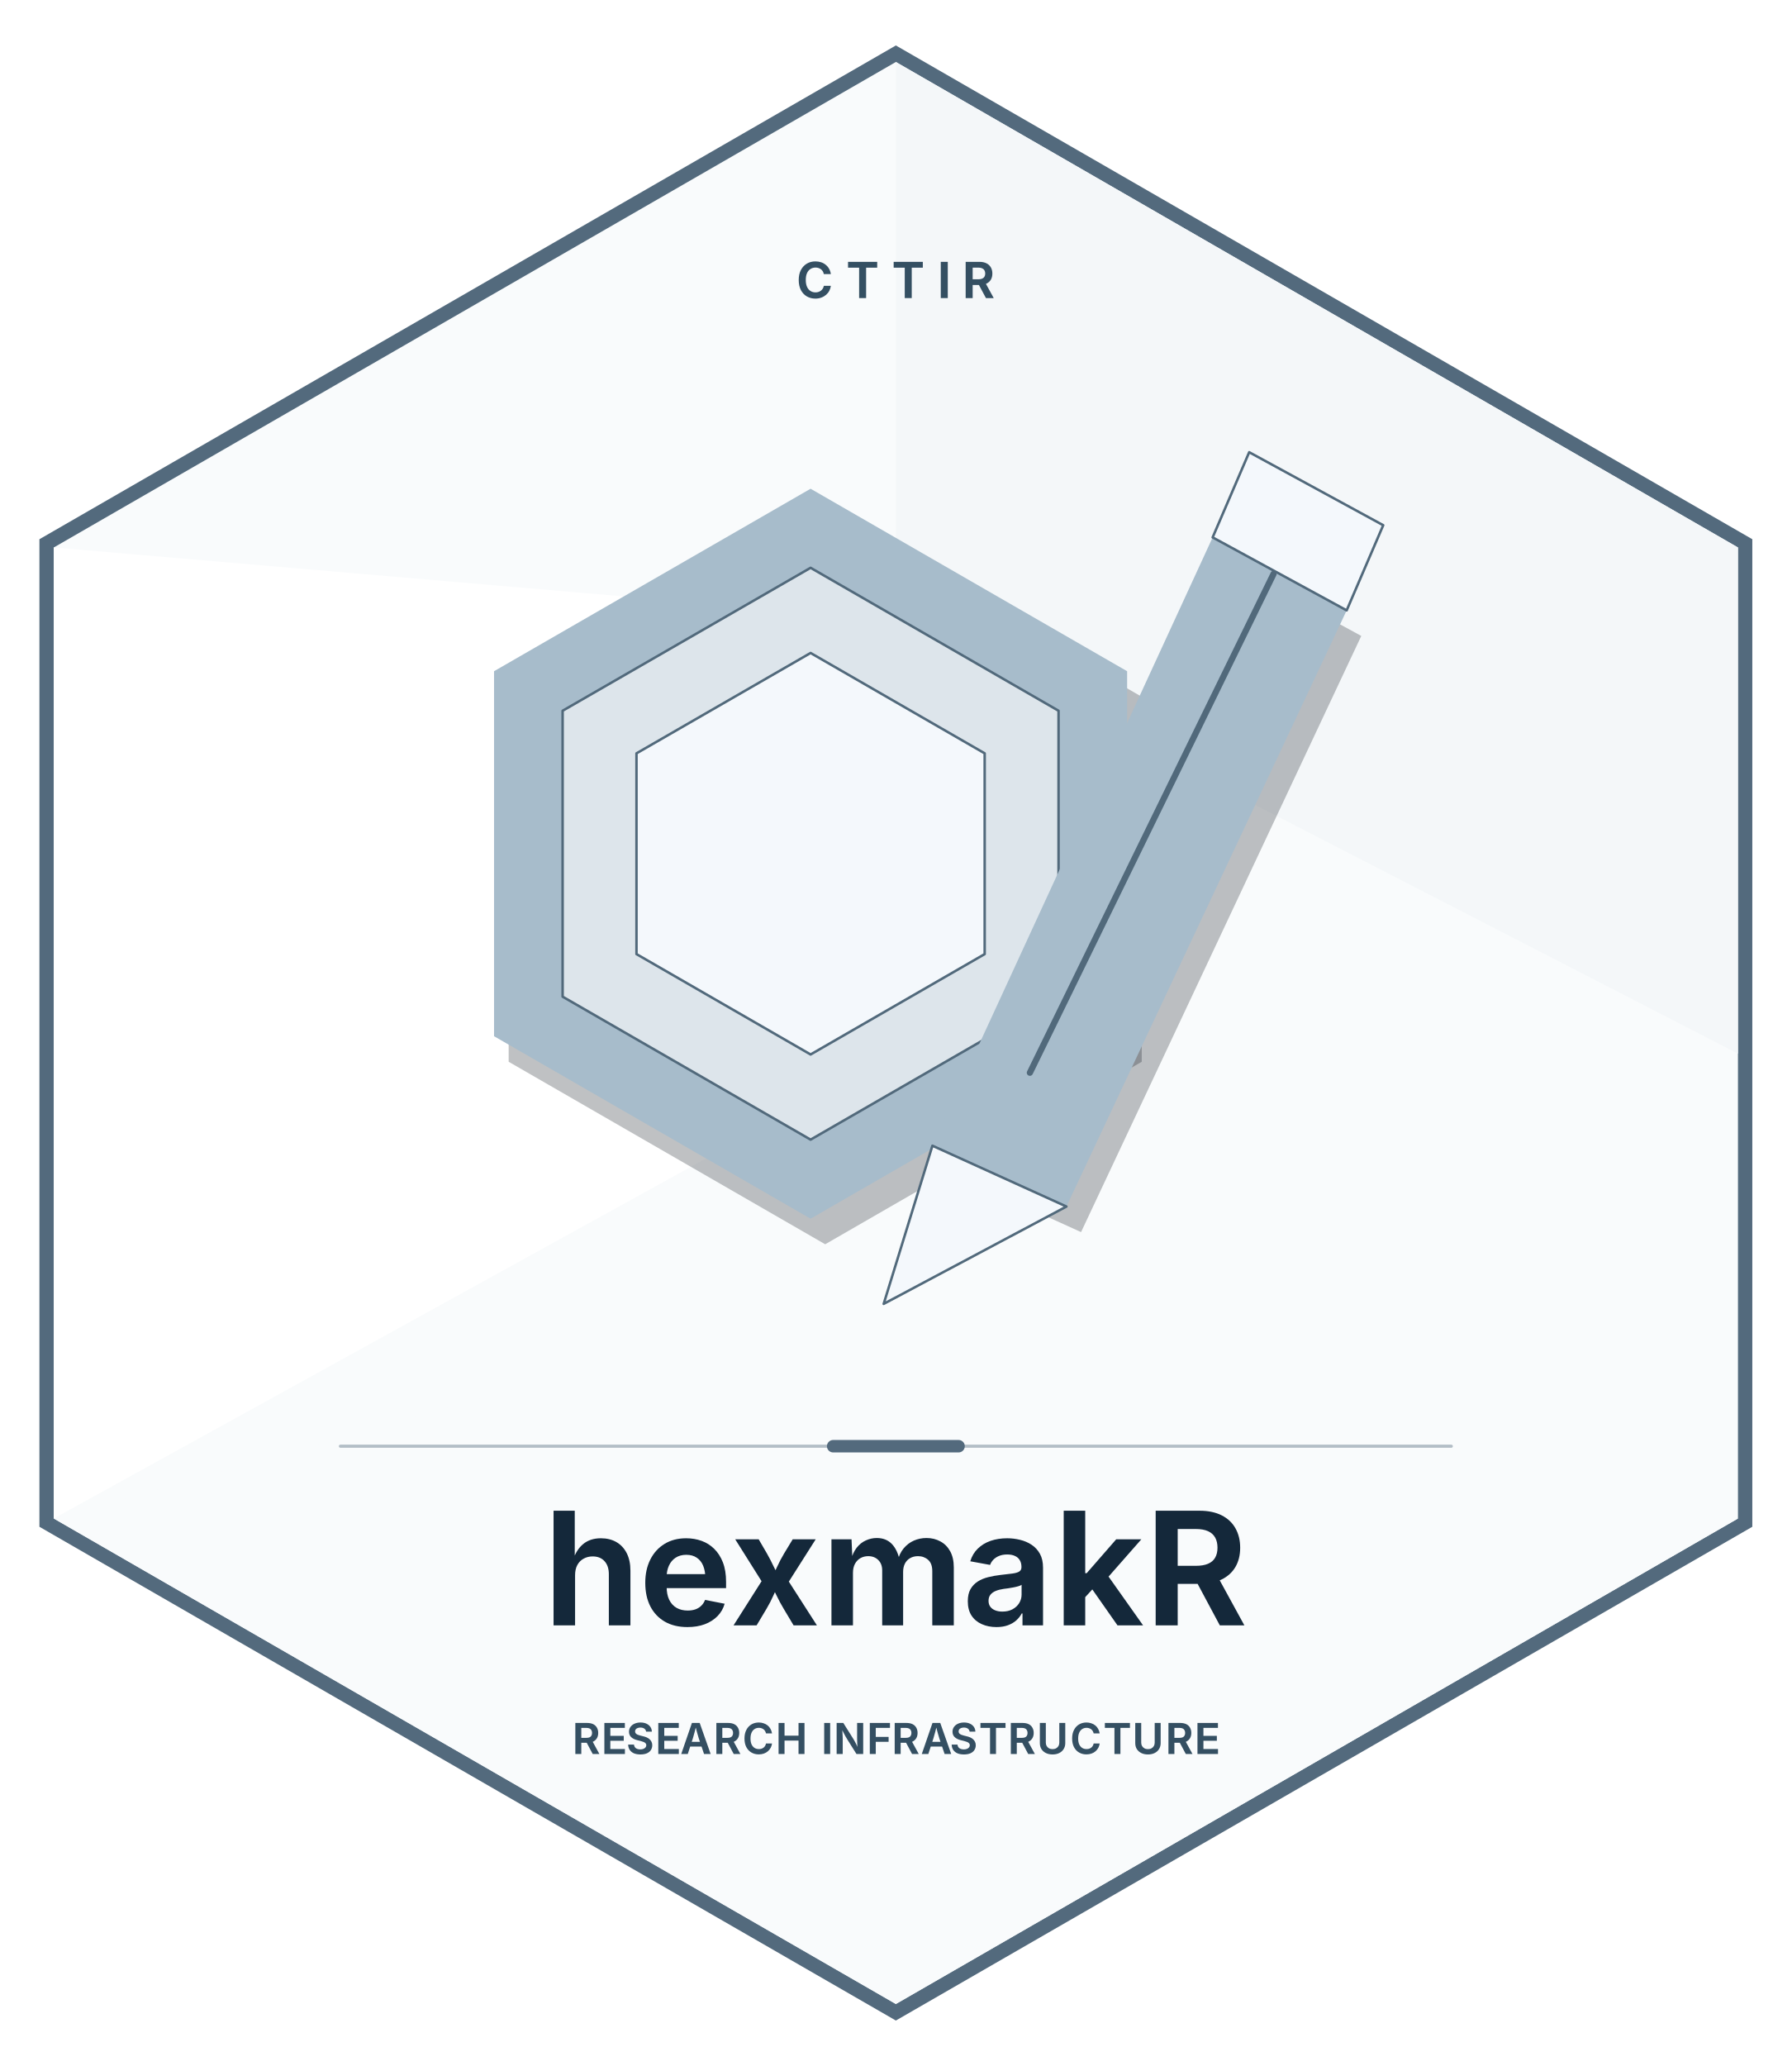
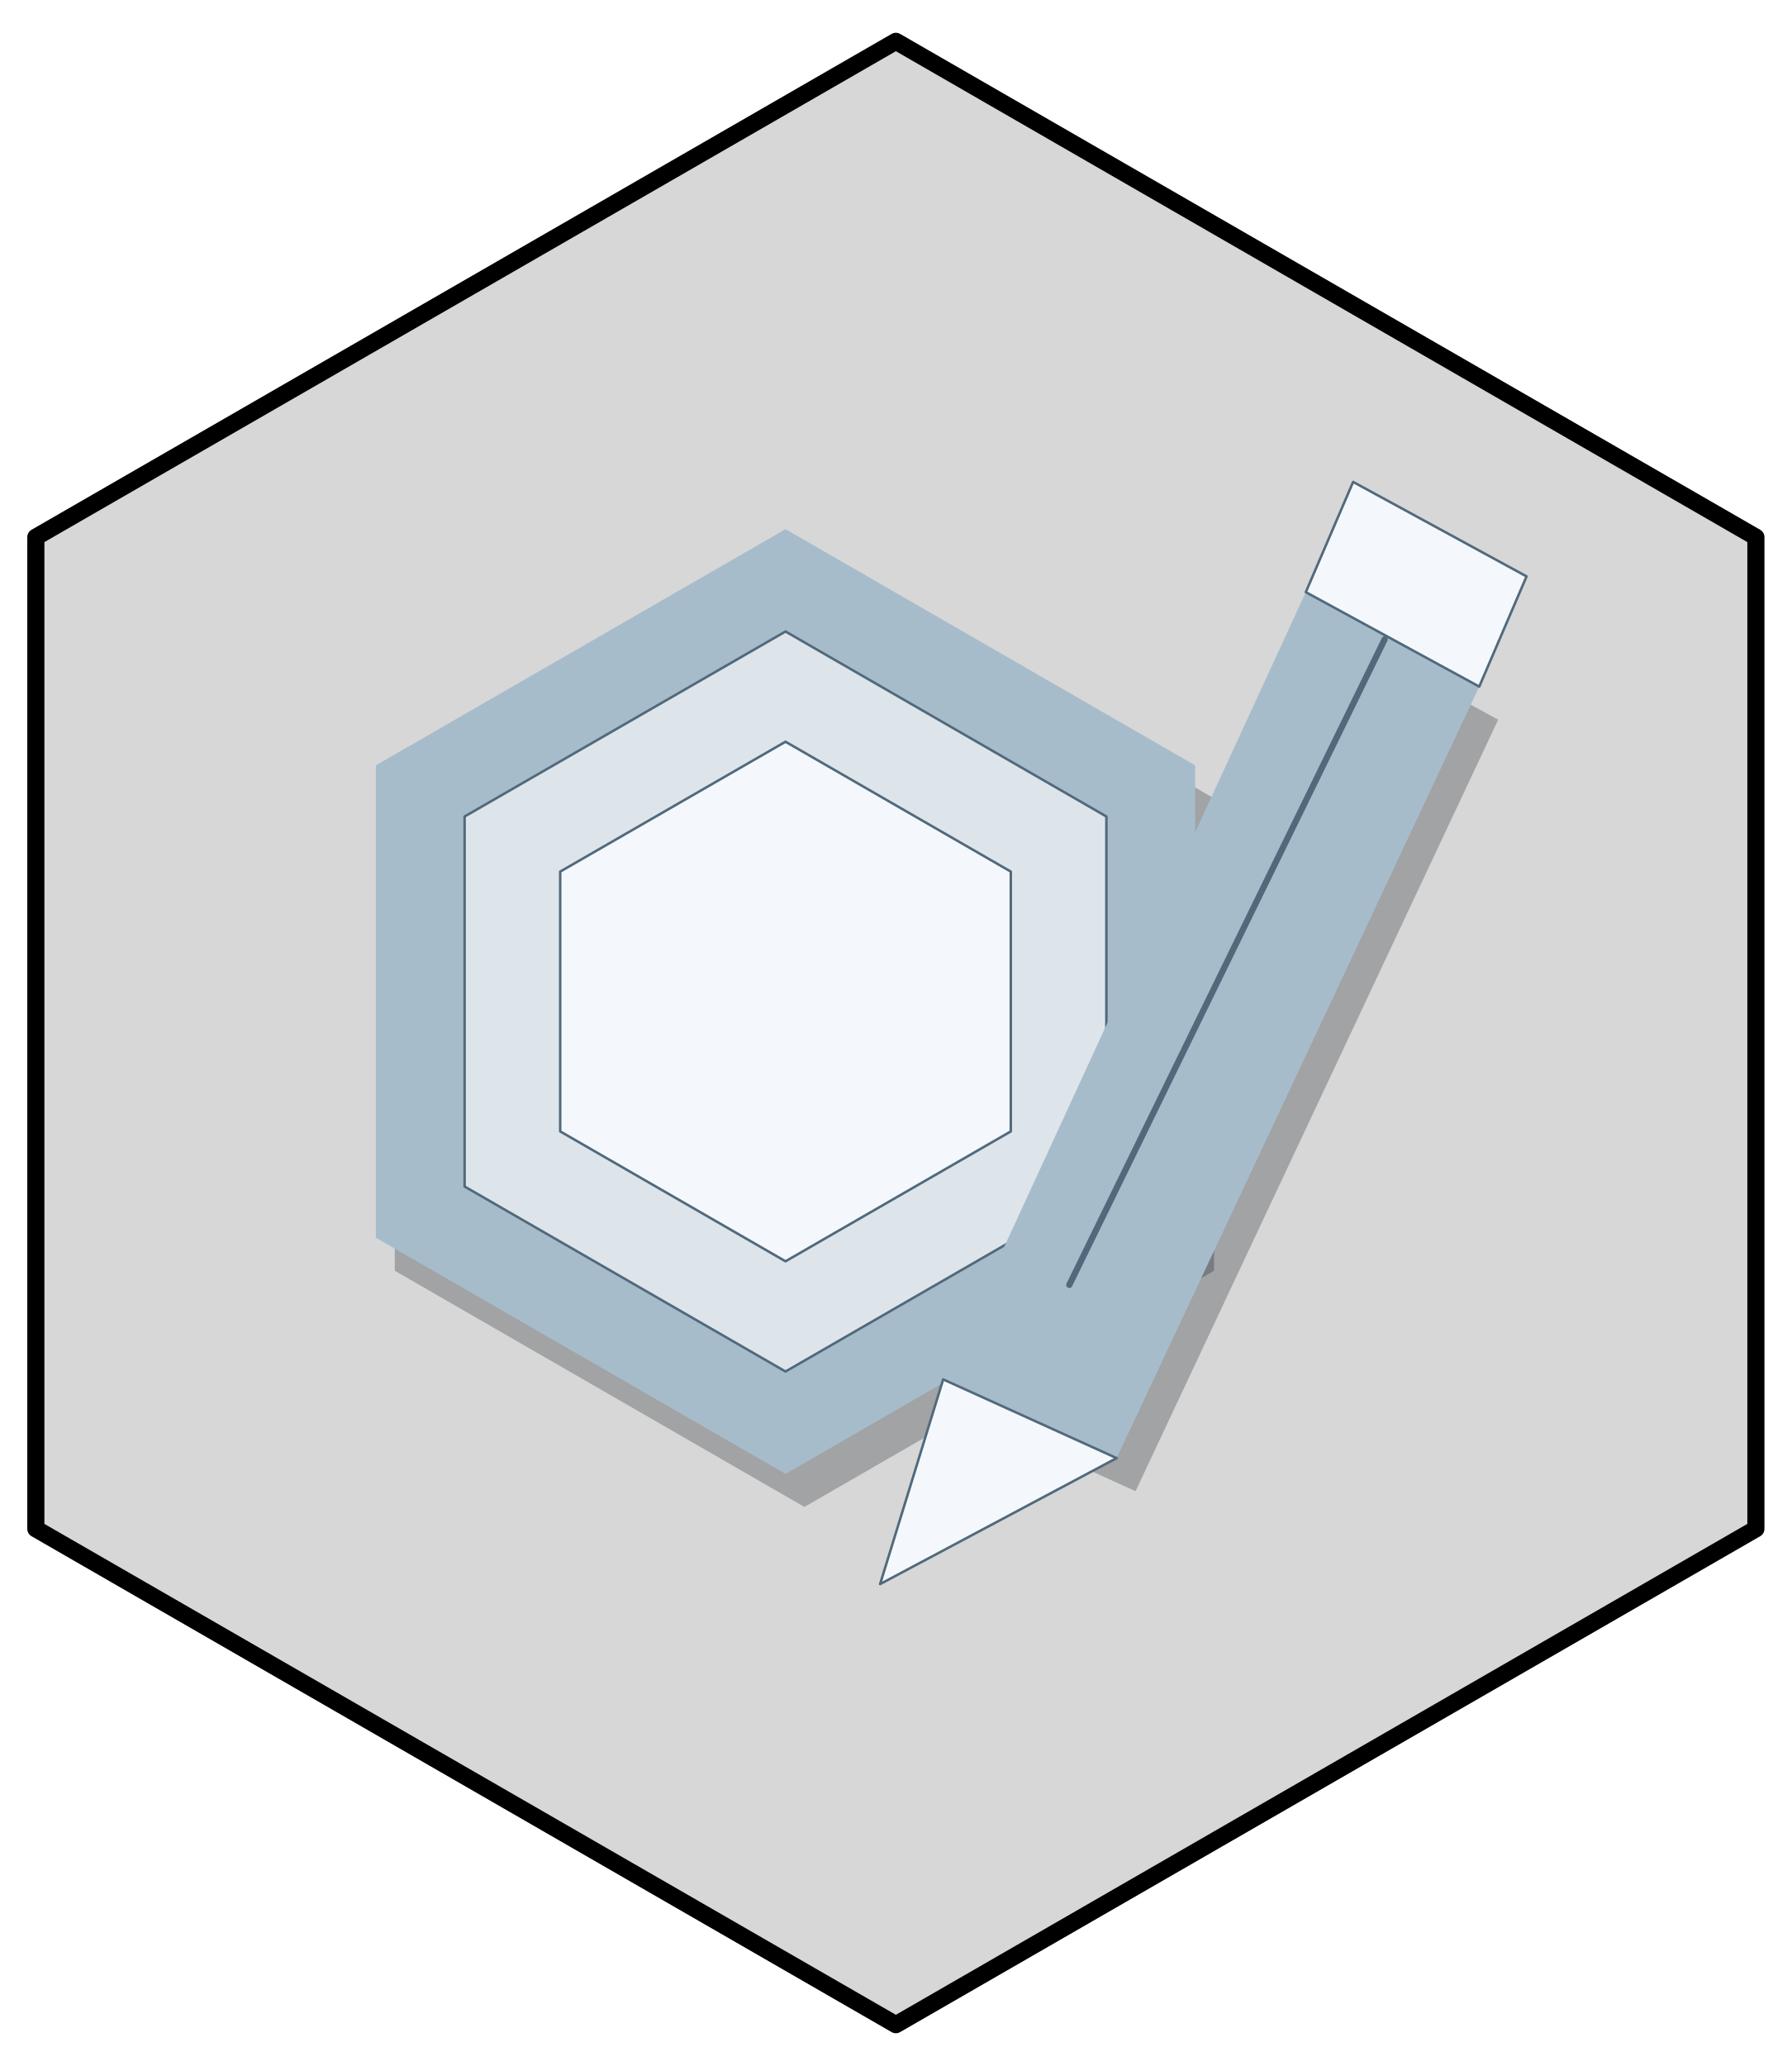
- <svg xmlns="http://www.w3.org/2000/svg" xmlns:xlink="http://www.w3.org/1999/xlink" width="432" height="498" viewBox="0 0 432 498">
-   <defs>
-     <g>
-       <g id="glyph-0-0">
-         <path d="M 4.594 0.125 C 3.832 0.125 3.145 -0.051 2.531 -0.406 C 1.926 -0.758 1.445 -1.27 1.094 -1.938 C 0.75 -2.613 0.578 -3.422 0.578 -4.359 C 0.578 -5.305 0.754 -6.113 1.109 -6.781 C 1.461 -7.445 1.941 -7.957 2.547 -8.312 C 3.148 -8.664 3.832 -8.844 4.594 -8.844 C 5.082 -8.844 5.535 -8.773 5.953 -8.641 C 6.379 -8.504 6.754 -8.301 7.078 -8.031 C 7.41 -7.77 7.68 -7.453 7.891 -7.078 C 8.109 -6.703 8.254 -6.27 8.328 -5.781 L 6.625 -5.781 C 6.582 -6.031 6.504 -6.25 6.391 -6.438 C 6.273 -6.633 6.129 -6.801 5.953 -6.938 C 5.773 -7.07 5.57 -7.176 5.344 -7.25 C 5.125 -7.32 4.891 -7.359 4.641 -7.359 C 4.172 -7.359 3.754 -7.238 3.391 -7 C 3.035 -6.77 2.758 -6.43 2.562 -5.984 C 2.375 -5.547 2.281 -5.004 2.281 -4.359 C 2.281 -3.711 2.379 -3.164 2.578 -2.719 C 2.773 -2.281 3.051 -1.945 3.406 -1.719 C 3.758 -1.488 4.164 -1.375 4.625 -1.375 C 4.883 -1.375 5.125 -1.41 5.344 -1.484 C 5.562 -1.555 5.758 -1.66 5.938 -1.797 C 6.113 -1.93 6.258 -2.094 6.375 -2.281 C 6.5 -2.477 6.586 -2.703 6.641 -2.953 L 8.328 -2.953 C 8.273 -2.535 8.148 -2.141 7.953 -1.766 C 7.766 -1.398 7.508 -1.078 7.188 -0.797 C 6.863 -0.516 6.484 -0.289 6.047 -0.125 C 5.617 0.039 5.133 0.125 4.594 0.125 Z M 4.594 0.125 " />
-       </g>
-       <g id="glyph-0-1">
- </g>
-       <g id="glyph-0-2">
-         <path d="M 0.469 -7.328 L 0.469 -8.734 L 7.5 -8.734 L 7.5 -7.328 L 4.828 -7.328 L 4.828 0 L 3.141 0 L 3.141 -7.328 Z M 0.469 -7.328 " />
-       </g>
-       <g id="glyph-0-3">
-         <path d="M 2.516 -8.734 L 2.516 0 L 0.828 0 L 0.828 -8.734 Z M 2.516 -8.734 " />
-       </g>
-       <g id="glyph-0-4">
-         <path d="M 0.828 0 L 0.828 -8.734 L 4.172 -8.734 C 4.836 -8.734 5.398 -8.613 5.859 -8.375 C 6.316 -8.145 6.664 -7.816 6.906 -7.391 C 7.145 -6.973 7.266 -6.477 7.266 -5.906 C 7.266 -5.344 7.145 -4.852 6.906 -4.438 C 6.664 -4.031 6.312 -3.711 5.844 -3.484 C 5.375 -3.266 4.805 -3.156 4.141 -3.156 L 1.812 -3.156 L 1.812 -4.531 L 3.891 -4.531 C 4.266 -4.531 4.57 -4.582 4.812 -4.688 C 5.062 -4.801 5.242 -4.957 5.359 -5.156 C 5.484 -5.363 5.547 -5.613 5.547 -5.906 C 5.547 -6.219 5.484 -6.477 5.359 -6.688 C 5.242 -6.895 5.062 -7.055 4.812 -7.172 C 4.57 -7.285 4.266 -7.344 3.891 -7.344 L 2.516 -7.344 L 2.516 0 Z M 5.719 0 L 3.594 -3.969 L 5.422 -3.969 L 7.594 0 Z M 5.719 0 " />
-       </g>
-       <g id="glyph-1-0">
-         <path d="M 7.656 -12.078 L 7.656 0 L 2.469 0 L 2.469 -27.641 L 7.578 -27.641 L 7.578 -15.594 L 7.109 -15.594 C 7.66 -17.352 8.492 -18.691 9.609 -19.609 C 10.734 -20.535 12.156 -21 13.875 -21 C 15.312 -21 16.562 -20.691 17.625 -20.078 C 18.688 -19.461 19.516 -18.57 20.109 -17.406 C 20.703 -16.238 21 -14.832 21 -13.188 L 21 0 L 15.797 0 L 15.797 -12.344 C 15.797 -13.676 15.445 -14.723 14.75 -15.484 C 14.062 -16.242 13.109 -16.625 11.891 -16.625 C 11.078 -16.625 10.348 -16.441 9.703 -16.078 C 9.055 -15.723 8.551 -15.207 8.188 -14.531 C 7.832 -13.863 7.656 -13.047 7.656 -12.078 Z M 7.656 -12.078 " />
-       </g>
-       <g id="glyph-1-1">
-         <path d="M 11.75 0.406 C 9.645 0.406 7.832 -0.023 6.312 -0.891 C 4.789 -1.766 3.617 -3 2.797 -4.594 C 1.984 -6.195 1.578 -8.086 1.578 -10.266 C 1.578 -12.391 1.984 -14.258 2.797 -15.875 C 3.609 -17.488 4.75 -18.742 6.219 -19.641 C 7.695 -20.547 9.438 -21 11.438 -21 C 12.758 -21 14 -20.789 15.156 -20.375 C 16.312 -19.957 17.328 -19.316 18.203 -18.453 C 19.086 -17.586 19.785 -16.5 20.297 -15.188 C 20.805 -13.875 21.062 -12.312 21.062 -10.5 L 21.062 -8.984 L 3.859 -8.984 L 3.859 -12.359 L 18.5 -12.359 L 16.062 -11.406 C 16.062 -12.531 15.891 -13.516 15.547 -14.359 C 15.203 -15.203 14.688 -15.852 14 -16.312 C 13.32 -16.781 12.477 -17.016 11.469 -17.016 C 10.469 -17.016 9.609 -16.781 8.891 -16.312 C 8.18 -15.844 7.645 -15.203 7.281 -14.391 C 6.914 -13.586 6.734 -12.691 6.734 -11.703 L 6.734 -9.328 C 6.734 -8.078 6.941 -7.02 7.359 -6.156 C 7.785 -5.301 8.379 -4.656 9.141 -4.219 C 9.91 -3.789 10.801 -3.578 11.812 -3.578 C 12.488 -3.578 13.102 -3.672 13.656 -3.859 C 14.207 -4.055 14.68 -4.348 15.078 -4.734 C 15.473 -5.117 15.781 -5.586 16 -6.141 L 20.719 -5.219 C 20.406 -4.094 19.836 -3.102 19.016 -2.25 C 18.191 -1.406 17.164 -0.75 15.938 -0.281 C 14.719 0.176 13.32 0.406 11.75 0.406 Z M 11.75 0.406 " />
-       </g>
-       <g id="glyph-1-2">
-         <path d="M 0.859 0 L 8.906 -12.672 L 8.891 -8.625 L 1.266 -20.75 L 6.922 -20.75 L 8.906 -17.344 C 9.508 -16.281 10.051 -15.234 10.531 -14.203 C 11.02 -13.18 11.508 -12.195 12 -11.25 L 9.953 -11.25 C 10.461 -12.195 10.945 -13.18 11.406 -14.203 C 11.875 -15.234 12.426 -16.281 13.062 -17.344 L 15.125 -20.75 L 20.672 -20.75 L 12.922 -8.547 L 12.922 -12.531 L 20.969 0 L 15.344 0 L 12.938 -4.031 C 12.312 -5.082 11.754 -6.117 11.266 -7.141 C 10.785 -8.16 10.289 -9.141 9.781 -10.078 L 11.859 -10.078 C 11.359 -9.141 10.883 -8.16 10.438 -7.141 C 9.988 -6.117 9.453 -5.082 8.828 -4.031 L 6.422 0 Z M 0.859 0 " />
-       </g>
-       <g id="glyph-1-3">
-         <path d="M 2.469 0 L 2.469 -20.75 L 7.312 -20.75 L 7.531 -15.672 L 7.156 -15.672 C 7.469 -16.922 7.938 -17.941 8.562 -18.734 C 9.188 -19.523 9.922 -20.109 10.766 -20.484 C 11.609 -20.867 12.484 -21.062 13.391 -21.062 C 14.891 -21.062 16.098 -20.586 17.016 -19.641 C 17.941 -18.703 18.602 -17.281 19 -15.375 L 18.391 -15.375 C 18.68 -16.664 19.176 -17.727 19.875 -18.562 C 20.582 -19.406 21.406 -20.031 22.344 -20.438 C 23.289 -20.852 24.305 -21.062 25.391 -21.062 C 26.629 -21.062 27.75 -20.785 28.75 -20.234 C 29.75 -19.691 30.535 -18.895 31.109 -17.844 C 31.68 -16.789 31.969 -15.504 31.969 -13.984 L 31.969 0 L 26.781 0 L 26.781 -13.078 C 26.781 -14.316 26.441 -15.227 25.766 -15.812 C 25.098 -16.395 24.289 -16.688 23.344 -16.688 C 22.602 -16.688 21.961 -16.523 21.422 -16.203 C 20.879 -15.891 20.461 -15.445 20.172 -14.875 C 19.891 -14.312 19.75 -13.648 19.75 -12.891 L 19.75 0 L 14.703 0 L 14.703 -13.266 C 14.703 -14.305 14.391 -15.133 13.766 -15.75 C 13.141 -16.375 12.332 -16.688 11.344 -16.688 C 10.656 -16.688 10.031 -16.531 9.469 -16.219 C 8.914 -15.906 8.473 -15.445 8.141 -14.844 C 7.816 -14.25 7.656 -13.516 7.656 -12.641 L 7.656 0 Z M 2.469 0 " />
-       </g>
-       <g id="glyph-1-4">
-         <path d="M 8.25 0.406 C 6.945 0.406 5.77 0.172 4.719 -0.297 C 3.664 -0.766 2.836 -1.457 2.234 -2.375 C 1.641 -3.301 1.344 -4.445 1.344 -5.812 C 1.344 -6.988 1.555 -7.957 1.984 -8.719 C 2.422 -9.488 3.008 -10.109 3.75 -10.578 C 4.488 -11.047 5.328 -11.395 6.266 -11.625 C 7.211 -11.863 8.191 -12.039 9.203 -12.156 C 10.398 -12.281 11.367 -12.395 12.109 -12.5 C 12.859 -12.602 13.406 -12.766 13.75 -12.984 C 14.102 -13.211 14.281 -13.555 14.281 -14.016 L 14.281 -14.109 C 14.281 -14.734 14.145 -15.27 13.875 -15.719 C 13.613 -16.164 13.227 -16.504 12.719 -16.734 C 12.219 -16.973 11.594 -17.094 10.844 -17.094 C 10.082 -17.094 9.422 -16.973 8.859 -16.734 C 8.305 -16.504 7.848 -16.195 7.484 -15.812 C 7.129 -15.438 6.875 -15.023 6.719 -14.578 L 1.938 -15.453 C 2.312 -16.68 2.922 -17.703 3.766 -18.516 C 4.609 -19.336 5.629 -19.957 6.828 -20.375 C 8.035 -20.789 9.375 -21 10.844 -21 C 11.883 -21 12.914 -20.875 13.938 -20.625 C 14.957 -20.383 15.883 -19.988 16.719 -19.438 C 17.562 -18.883 18.234 -18.156 18.734 -17.25 C 19.234 -16.352 19.484 -15.242 19.484 -13.922 L 19.484 0 L 14.531 0 L 14.531 -2.875 L 14.344 -2.875 C 14.02 -2.258 13.582 -1.703 13.031 -1.203 C 12.477 -0.711 11.805 -0.32 11.016 -0.031 C 10.223 0.258 9.301 0.406 8.25 0.406 Z M 9.672 -3.328 C 10.609 -3.328 11.422 -3.508 12.109 -3.875 C 12.805 -4.25 13.348 -4.75 13.734 -5.375 C 14.117 -6 14.312 -6.68 14.312 -7.422 L 14.312 -9.781 C 14.145 -9.656 13.883 -9.539 13.531 -9.438 C 13.176 -9.332 12.781 -9.238 12.344 -9.156 C 11.914 -9.07 11.488 -9 11.062 -8.938 C 10.633 -8.875 10.27 -8.828 9.969 -8.797 C 9.258 -8.691 8.633 -8.531 8.094 -8.312 C 7.551 -8.094 7.125 -7.789 6.812 -7.406 C 6.5 -7.02 6.344 -6.523 6.344 -5.922 C 6.344 -5.359 6.484 -4.883 6.766 -4.5 C 7.055 -4.113 7.453 -3.82 7.953 -3.625 C 8.453 -3.426 9.023 -3.328 9.672 -3.328 Z M 9.672 -3.328 " />
-       </g>
-       <g id="glyph-1-5">
-         <path d="M 7.203 -6.312 L 7.203 -12.578 L 8 -12.578 L 15.125 -20.75 L 21.188 -20.75 L 12.109 -10.422 L 10.969 -10.422 Z M 2.469 0 L 2.469 -27.641 L 7.656 -27.641 L 7.656 0 Z M 15.438 0 L 8.938 -9.281 L 12.438 -12.953 L 21.609 0 Z M 15.438 0 " />
-       </g>
-       <g id="glyph-1-6">
-         <path d="M 2.641 0 L 2.641 -27.641 L 13.219 -27.641 C 15.312 -27.641 17.086 -27.27 18.547 -26.531 C 20.016 -25.789 21.125 -24.75 21.875 -23.406 C 22.633 -22.07 23.016 -20.508 23.016 -18.719 C 23.016 -16.926 22.629 -15.375 21.859 -14.062 C 21.086 -12.758 19.969 -11.754 18.5 -11.047 C 17.031 -10.348 15.227 -10 13.094 -10 L 5.75 -10 L 5.75 -14.359 L 12.328 -14.359 C 13.523 -14.359 14.508 -14.523 15.281 -14.859 C 16.051 -15.191 16.617 -15.68 16.984 -16.328 C 17.359 -16.984 17.547 -17.781 17.547 -18.719 C 17.547 -19.688 17.359 -20.504 16.984 -21.172 C 16.617 -21.836 16.051 -22.348 15.281 -22.703 C 14.508 -23.055 13.516 -23.234 12.297 -23.234 L 7.953 -23.234 L 7.953 0 Z M 18.109 0 L 11.391 -12.562 L 17.156 -12.562 L 24.031 0 Z M 18.109 0 " />
-       </g>
-       <g id="glyph-2-0">
-         <path d="M 0.719 0 L 0.719 -7.484 L 3.578 -7.484 C 4.148 -7.484 4.633 -7.383 5.031 -7.188 C 5.426 -6.988 5.723 -6.707 5.922 -6.344 C 6.129 -5.977 6.234 -5.555 6.234 -5.078 C 6.234 -4.586 6.129 -4.164 5.922 -3.812 C 5.711 -3.457 5.41 -3.18 5.016 -2.984 C 4.617 -2.797 4.129 -2.703 3.547 -2.703 L 1.562 -2.703 L 1.562 -3.891 L 3.344 -3.891 C 3.664 -3.891 3.93 -3.93 4.141 -4.016 C 4.348 -4.109 4.5 -4.242 4.594 -4.422 C 4.695 -4.598 4.75 -4.816 4.75 -5.078 C 4.75 -5.336 4.695 -5.555 4.594 -5.734 C 4.5 -5.922 4.348 -6.062 4.141 -6.156 C 3.93 -6.25 3.66 -6.297 3.328 -6.297 L 2.156 -6.297 L 2.156 0 Z M 4.906 0 L 3.094 -3.406 L 4.656 -3.406 L 6.516 0 Z M 4.906 0 " />
-       </g>
-       <g id="glyph-2-1">
-         <path d="M 0.719 0 L 0.719 -7.484 L 5.656 -7.484 L 5.656 -6.297 L 2.156 -6.297 L 2.156 -4.375 L 5.391 -4.375 L 5.391 -3.188 L 2.156 -3.188 L 2.156 -1.203 L 5.672 -1.203 L 5.672 0 Z M 0.719 0 " />
-       </g>
-       <g id="glyph-2-2">
-         <path d="M 3.406 0.109 C 2.812 0.109 2.297 0.02 1.859 -0.156 C 1.43 -0.344 1.094 -0.613 0.844 -0.969 C 0.602 -1.32 0.473 -1.754 0.453 -2.266 L 1.859 -2.266 C 1.879 -2.004 1.957 -1.785 2.094 -1.609 C 2.227 -1.441 2.406 -1.316 2.625 -1.234 C 2.852 -1.148 3.109 -1.109 3.391 -1.109 C 3.672 -1.109 3.914 -1.148 4.125 -1.234 C 4.344 -1.316 4.516 -1.438 4.641 -1.594 C 4.766 -1.75 4.828 -1.926 4.828 -2.125 C 4.828 -2.312 4.77 -2.461 4.656 -2.578 C 4.551 -2.703 4.398 -2.805 4.203 -2.891 C 4.004 -2.973 3.77 -3.051 3.5 -3.125 L 2.672 -3.328 C 2.035 -3.484 1.539 -3.727 1.188 -4.062 C 0.832 -4.395 0.656 -4.828 0.656 -5.359 C 0.656 -5.805 0.773 -6.195 1.016 -6.531 C 1.254 -6.863 1.582 -7.125 2 -7.312 C 2.426 -7.5 2.906 -7.594 3.438 -7.594 C 3.977 -7.594 4.453 -7.5 4.859 -7.312 C 5.266 -7.125 5.582 -6.863 5.812 -6.531 C 6.039 -6.195 6.16 -5.816 6.172 -5.391 L 4.781 -5.391 C 4.738 -5.703 4.598 -5.941 4.359 -6.109 C 4.117 -6.285 3.801 -6.375 3.406 -6.375 C 3.145 -6.375 2.914 -6.332 2.719 -6.25 C 2.52 -6.176 2.367 -6.066 2.266 -5.922 C 2.172 -5.785 2.125 -5.629 2.125 -5.453 C 2.125 -5.254 2.18 -5.086 2.297 -4.953 C 2.422 -4.828 2.578 -4.723 2.766 -4.641 C 2.953 -4.566 3.148 -4.504 3.359 -4.453 L 4.047 -4.281 C 4.336 -4.219 4.617 -4.129 4.891 -4.016 C 5.16 -3.898 5.395 -3.754 5.594 -3.578 C 5.801 -3.398 5.961 -3.191 6.078 -2.953 C 6.203 -2.711 6.266 -2.43 6.266 -2.109 C 6.266 -1.672 6.148 -1.281 5.922 -0.938 C 5.703 -0.602 5.379 -0.344 4.953 -0.156 C 4.523 0.02 4.008 0.109 3.406 0.109 Z M 3.406 0.109 " />
-       </g>
-       <g id="glyph-2-3">
-         <path d="M 0.25 0 L 2.828 -7.484 L 4.703 -7.484 L 7.344 0 L 5.75 0 L 4.484 -3.75 C 4.348 -4.188 4.207 -4.672 4.062 -5.203 C 3.914 -5.734 3.758 -6.32 3.594 -6.969 L 3.906 -6.969 C 3.738 -6.32 3.586 -5.727 3.453 -5.188 C 3.316 -4.656 3.18 -4.176 3.047 -3.75 L 1.828 0 Z M 1.812 -1.797 L 1.812 -2.938 L 5.781 -2.938 L 5.781 -1.797 Z M 1.812 -1.797 " />
-       </g>
-       <g id="glyph-2-4">
-         <path d="M 3.953 0.094 C 3.285 0.094 2.691 -0.055 2.172 -0.359 C 1.648 -0.66 1.238 -1.098 0.938 -1.672 C 0.645 -2.242 0.5 -2.93 0.5 -3.734 C 0.5 -4.547 0.648 -5.238 0.953 -5.812 C 1.254 -6.395 1.664 -6.836 2.188 -7.141 C 2.707 -7.441 3.297 -7.594 3.953 -7.594 C 4.367 -7.594 4.754 -7.531 5.109 -7.406 C 5.473 -7.289 5.797 -7.117 6.078 -6.891 C 6.359 -6.672 6.586 -6.395 6.766 -6.062 C 6.953 -5.738 7.078 -5.375 7.141 -4.969 L 5.688 -4.969 C 5.645 -5.176 5.57 -5.363 5.469 -5.531 C 5.375 -5.695 5.25 -5.836 5.094 -5.953 C 4.945 -6.066 4.773 -6.156 4.578 -6.219 C 4.391 -6.281 4.191 -6.312 3.984 -6.312 C 3.578 -6.312 3.219 -6.207 2.906 -6 C 2.602 -5.801 2.367 -5.508 2.203 -5.125 C 2.035 -4.75 1.953 -4.285 1.953 -3.734 C 1.953 -3.18 2.035 -2.711 2.203 -2.328 C 2.379 -1.953 2.617 -1.664 2.922 -1.469 C 3.223 -1.281 3.57 -1.188 3.969 -1.188 C 4.188 -1.188 4.391 -1.211 4.578 -1.266 C 4.766 -1.328 4.938 -1.414 5.094 -1.531 C 5.25 -1.645 5.375 -1.785 5.469 -1.953 C 5.57 -2.117 5.645 -2.312 5.688 -2.531 L 7.141 -2.531 C 7.098 -2.176 6.992 -1.836 6.828 -1.516 C 6.66 -1.203 6.438 -0.922 6.156 -0.672 C 5.883 -0.43 5.562 -0.242 5.188 -0.109 C 4.82 0.023 4.41 0.094 3.953 0.094 Z M 3.953 0.094 " />
-       </g>
-       <g id="glyph-2-5">
-         <path d="M 0.719 0 L 0.719 -7.484 L 2.156 -7.484 L 2.156 -4.422 L 5.531 -4.422 L 5.531 -7.484 L 6.969 -7.484 L 6.969 0 L 5.531 0 L 5.531 -3.234 L 2.156 -3.234 L 2.156 0 Z M 0.719 0 " />
-       </g>
-       <g id="glyph-2-6">
- </g>
-       <g id="glyph-2-7">
-         <path d="M 2.156 -7.484 L 2.156 0 L 0.719 0 L 0.719 -7.484 Z M 2.156 -7.484 " />
-       </g>
-       <g id="glyph-2-8">
-         <path d="M 0.719 0 L 0.719 -7.484 L 2.328 -7.484 L 4.812 -3.531 C 4.926 -3.352 5.039 -3.148 5.156 -2.922 C 5.281 -2.703 5.406 -2.457 5.531 -2.188 C 5.664 -1.914 5.797 -1.609 5.922 -1.266 L 5.781 -1.266 C 5.75 -1.547 5.723 -1.836 5.703 -2.141 C 5.691 -2.453 5.68 -2.742 5.672 -3.016 C 5.66 -3.297 5.656 -3.535 5.656 -3.734 L 5.656 -7.484 L 7.125 -7.484 L 7.125 0 L 5.5 0 L 3.25 -3.578 C 3.102 -3.828 2.961 -4.066 2.828 -4.297 C 2.691 -4.535 2.551 -4.801 2.406 -5.094 C 2.258 -5.395 2.082 -5.75 1.875 -6.156 L 2.062 -6.156 C 2.082 -5.789 2.102 -5.441 2.125 -5.109 C 2.145 -4.785 2.16 -4.488 2.172 -4.219 C 2.18 -3.957 2.188 -3.742 2.188 -3.578 L 2.188 0 Z M 0.719 0 " />
-       </g>
-       <g id="glyph-2-9">
-         <path d="M 0.719 0 L 0.719 -7.484 L 5.578 -7.484 L 5.578 -6.297 L 2.156 -6.297 L 2.156 -4.125 L 5.25 -4.125 L 5.25 -2.938 L 2.156 -2.938 L 2.156 0 Z M 0.719 0 " />
-       </g>
-       <g id="glyph-2-10">
-         <path d="M 0.391 -6.297 L 0.391 -7.484 L 6.438 -7.484 L 6.438 -6.297 L 4.141 -6.297 L 4.141 0 L 2.703 0 L 2.703 -6.297 Z M 0.391 -6.297 " />
-       </g>
-       <g id="glyph-2-11">
-         <path d="M 3.781 0.109 C 3.164 0.109 2.629 -0.004 2.172 -0.234 C 1.711 -0.461 1.352 -0.781 1.094 -1.188 C 0.844 -1.602 0.719 -2.078 0.719 -2.609 L 0.719 -7.484 L 2.156 -7.484 L 2.156 -2.734 C 2.156 -2.43 2.223 -2.16 2.359 -1.922 C 2.492 -1.691 2.68 -1.508 2.922 -1.375 C 3.16 -1.238 3.445 -1.172 3.781 -1.172 C 4.113 -1.172 4.398 -1.238 4.641 -1.375 C 4.879 -1.508 5.066 -1.691 5.203 -1.922 C 5.336 -2.16 5.406 -2.43 5.406 -2.734 L 5.406 -7.484 L 6.844 -7.484 L 6.844 -2.609 C 6.844 -2.078 6.711 -1.602 6.453 -1.188 C 6.203 -0.781 5.848 -0.461 5.391 -0.234 C 4.93 -0.004 4.395 0.109 3.781 0.109 Z M 3.781 0.109 " />
-       </g>
-     </g>
-   </defs>
-   <path fill-rule="nonzero" fill="rgb(100%, 100%, 100%)" fill-opacity="1" d="M 216 4.98 L 427.68 126.988 L 427.68 371.012 L 216 493.02 L 4.32 371.012 L 4.32 126.988 Z M 216 4.98 " />
-   <path fill-rule="nonzero" fill="rgb(32.549%, 41.569%, 49.02%)" fill-opacity="1" d="M 216 10.957 L 422.496 129.977 L 422.496 368.023 L 216 487.043 L 9.504 368.023 L 9.504 129.977 Z M 216 10.957 " />
-   <path fill-rule="nonzero" fill="rgb(97.647%, 98.431%, 98.824%)" fill-opacity="1" d="M 216 14.941 L 419.039 131.969 L 419.039 366.031 L 216 483.059 L 12.961 366.031 L 12.961 131.969 Z M 216 14.941 " />
-   <path fill-rule="nonzero" fill="rgb(95.686%, 96.863%, 97.647%)" fill-opacity="1" d="M 216 14.941 L 419.039 131.969 L 419.039 253.98 L 216 149.398 Z M 216 14.941 " />
-   <path fill-rule="nonzero" fill="rgb(100%, 100%, 100%)" fill-opacity="1" d="M 12.961 366.031 L 216 253.98 L 216 149.398 L 12.961 131.969 Z M 12.961 366.031 " />
-   <path fill-rule="nonzero" fill="rgb(97.647%, 98.431%, 98.824%)" fill-opacity="1" d="M 12.961 366.031 L 216 308.762 L 419.039 366.031 L 216 483.059 Z M 12.961 366.031 " />
-   <g fill="rgb(20.392%, 30.98%, 38.431%)" fill-opacity="1">
-     <use xlink:href="#glyph-0-0" x="192" y="71.852" />
-     <use xlink:href="#glyph-0-1" x="201" y="71.852" />
-     <use xlink:href="#glyph-0-2" x="204" y="71.852" />
-     <use xlink:href="#glyph-0-1" x="212" y="71.852" />
-     <use xlink:href="#glyph-0-2" x="215" y="71.852" />
-     <use xlink:href="#glyph-0-1" x="223" y="71.852" />
-     <use xlink:href="#glyph-0-3" x="226" y="71.852" />
-     <use xlink:href="#glyph-0-1" x="229" y="71.852" />
-     <use xlink:href="#glyph-0-4" x="232" y="71.852" />
-   </g>
-   <path fill="none" stroke-width="0.75" stroke-linecap="round" stroke-linejoin="round" stroke="rgb(32.549%, 41.569%, 49.02%)" stroke-opacity="0.42" stroke-miterlimit="10" d="M 82.078 348.602 L 349.922 348.602 " />
-   <path fill="none" stroke-width="3" stroke-linecap="round" stroke-linejoin="round" stroke="rgb(32.549%, 41.569%, 49.02%)" stroke-opacity="1" stroke-miterlimit="10" d="M 200.879 348.602 L 231.121 348.602 " />
-   <g fill="rgb(7.843%, 15.686%, 22.745%)" fill-opacity="1">
-     <use xlink:href="#glyph-1-0" x="131" y="391.793" />
-     <use xlink:href="#glyph-1-1" x="154" y="391.793" />
-     <use xlink:href="#glyph-1-2" x="176" y="391.793" />
-     <use xlink:href="#glyph-1-3" x="198" y="391.793" />
-     <use xlink:href="#glyph-1-4" x="232" y="391.793" />
-     <use xlink:href="#glyph-1-5" x="254" y="391.793" />
-     <use xlink:href="#glyph-1-6" x="276" y="391.793" />
-   </g>
-   <g fill="rgb(20.392%, 30.98%, 38.431%)" fill-opacity="1">
-     <use xlink:href="#glyph-2-0" x="138" y="422.794" />
-     <use xlink:href="#glyph-2-1" x="145" y="422.794" />
-     <use xlink:href="#glyph-2-2" x="151" y="422.794" />
-     <use xlink:href="#glyph-2-1" x="158" y="422.794" />
-     <use xlink:href="#glyph-2-3" x="164" y="422.794" />
-     <use xlink:href="#glyph-2-0" x="172" y="422.794" />
-     <use xlink:href="#glyph-2-4" x="179" y="422.794" />
-     <use xlink:href="#glyph-2-5" x="187" y="422.794" />
-     <use xlink:href="#glyph-2-6" x="195" y="422.794" />
-     <use xlink:href="#glyph-2-7" x="198" y="422.794" />
-     <use xlink:href="#glyph-2-8" x="201" y="422.794" />
-     <use xlink:href="#glyph-2-9" x="209" y="422.794" />
-     <use xlink:href="#glyph-2-0" x="215" y="422.794" />
-     <use xlink:href="#glyph-2-3" x="222" y="422.794" />
-     <use xlink:href="#glyph-2-2" x="229" y="422.794" />
-     <use xlink:href="#glyph-2-10" x="236" y="422.794" />
-     <use xlink:href="#glyph-2-0" x="243" y="422.794" />
-     <use xlink:href="#glyph-2-11" x="250" y="422.794" />
-     <use xlink:href="#glyph-2-4" x="258" y="422.794" />
-     <use xlink:href="#glyph-2-10" x="266" y="422.794" />
-     <use xlink:href="#glyph-2-11" x="273" y="422.794" />
-     <use xlink:href="#glyph-2-0" x="281" y="422.794" />
-     <use xlink:href="#glyph-2-1" x="288" y="422.794" />
-   </g>
-   <path fill-rule="nonzero" fill="rgb(1.176%, 3.922%, 7.059%)" fill-opacity="0.251" d="M 198.961 123.961 L 122.641 167.953 L 122.641 255.934 L 198.961 299.926 L 275.281 255.934 L 275.281 167.953 Z M 198.961 123.961 " />
-   <path fill-rule="nonzero" fill="rgb(65.49%, 73.725%, 79.608%)" fill-opacity="1" d="M 195.438 117.805 L 119.117 161.793 L 119.117 249.773 L 195.438 293.766 L 271.758 249.773 L 271.758 161.793 Z M 195.438 117.805 " />
-   <path fill-rule="nonzero" fill="rgb(86.667%, 89.804%, 92.157%)" fill-opacity="1" stroke-width="0.6" stroke-linecap="round" stroke-linejoin="round" stroke="rgb(31.765%, 41.176%, 48.235%)" stroke-opacity="1" stroke-miterlimit="10" d="M 195.438 136.867 L 135.652 171.324 L 135.652 240.242 L 195.438 274.703 L 255.223 240.242 L 255.223 171.324 Z M 195.438 136.867 " />
-   <path fill-rule="nonzero" fill="rgb(95.686%, 97.255%, 98.824%)" fill-opacity="1" stroke-width="0.6" stroke-linecap="round" stroke-linejoin="round" stroke="rgb(31.765%, 41.176%, 48.235%)" stroke-opacity="1" stroke-miterlimit="10" d="M 195.438 157.395 L 153.461 181.59 L 153.461 229.98 L 195.438 254.176 L 237.414 229.98 L 237.414 181.59 Z M 195.438 157.395 " />
-   <path fill-rule="nonzero" fill="rgb(1.176%, 3.922%, 7.059%)" fill-opacity="0.251" d="M 228.34 282.328 L 260.652 296.992 L 328.215 153.289 L 295.902 135.691 Z M 228.34 282.328 " />
-   <path fill-rule="nonzero" fill="rgb(65.49%, 73.725%, 79.608%)" fill-opacity="1" d="M 224.812 276.168 L 257.125 290.832 L 324.691 147.129 L 292.379 129.535 Z M 224.812 276.168 " />
-   <path fill-rule="nonzero" fill="rgb(95.686%, 97.255%, 98.824%)" fill-opacity="1" stroke-width="0.6" stroke-linecap="round" stroke-linejoin="round" stroke="rgb(31.765%, 41.176%, 48.235%)" stroke-opacity="1" stroke-miterlimit="10" d="M 224.812 276.168 L 257.125 290.832 L 213.062 314.293 Z M 224.812 276.168 " />
-   <path fill-rule="nonzero" fill="rgb(95.686%, 97.255%, 98.824%)" fill-opacity="1" stroke-width="0.6" stroke-linecap="round" stroke-linejoin="round" stroke="rgb(31.765%, 41.176%, 48.235%)" stroke-opacity="1" stroke-miterlimit="10" d="M 292.379 129.535 L 324.691 147.129 L 333.504 126.602 L 301.191 109.004 Z M 292.379 129.535 " />
-   <path fill="none" stroke-width="1.5" stroke-linecap="round" stroke-linejoin="round" stroke="rgb(31.765%, 41.176%, 48.235%)" stroke-opacity="1" stroke-miterlimit="10" d="M 248.312 258.574 L 307.066 138.332 " />
+ <svg xmlns="http://www.w3.org/2000/svg" width="432pt" height="498pt" viewBox="0 0 432 498">
+   <path fill-rule="nonzero" fill="rgb(84.314%, 84.314%, 84.314%)" fill-opacity="1" stroke-width="4.125" stroke-linecap="round" stroke-linejoin="round" stroke="rgb(0%, 0%, 0%)" stroke-opacity="1" stroke-miterlimit="10" d="M 216 9.961 L 423.359 129.48 L 423.359 368.52 L 216 488.039 L 8.641 368.52 L 8.641 129.48 Z M 216 9.961 " />
+   <path fill-rule="nonzero" fill="rgb(1.176%, 3.922%, 7.059%)" fill-opacity="0.251" d="M 193.949 135.52 L 95.184 192.449 L 95.184 306.309 L 193.949 363.238 L 292.719 306.309 L 292.719 192.449 Z M 193.949 135.52 " />
+   <path fill-rule="nonzero" fill="rgb(65.49%, 73.725%, 79.608%)" fill-opacity="1" d="M 189.391 127.551 L 90.621 184.48 L 90.621 298.34 L 189.391 355.266 L 288.156 298.34 L 288.156 184.48 Z M 189.391 127.551 " />
+   <path fill-rule="nonzero" fill="rgb(86.667%, 89.804%, 92.157%)" fill-opacity="1" stroke-width="0.6" stroke-linecap="round" stroke-linejoin="round" stroke="rgb(31.765%, 41.176%, 48.235%)" stroke-opacity="1" stroke-miterlimit="10" d="M 189.391 152.219 L 112.02 196.816 L 112.02 286.004 L 189.391 330.598 L 266.758 286.004 L 266.758 196.816 Z M 189.391 152.219 " />
+   <path fill-rule="nonzero" fill="rgb(95.686%, 97.255%, 98.824%)" fill-opacity="1" stroke-width="0.6" stroke-linecap="round" stroke-linejoin="round" stroke="rgb(31.765%, 41.176%, 48.235%)" stroke-opacity="1" stroke-miterlimit="10" d="M 189.391 178.789 L 135.066 210.098 L 135.066 272.719 L 189.391 304.031 L 243.711 272.719 L 243.711 210.098 Z M 189.391 178.789 " />
+   <path fill-rule="nonzero" fill="rgb(1.176%, 3.922%, 7.059%)" fill-opacity="0.251" d="M 231.965 340.465 L 273.785 359.441 L 361.223 173.473 L 319.402 150.703 Z M 231.965 340.465 " />
+   <path fill-rule="nonzero" fill="rgb(65.49%, 73.725%, 79.608%)" fill-opacity="1" d="M 227.406 332.496 L 269.223 351.473 L 356.66 165.504 L 314.84 142.734 Z M 227.406 332.496 " />
+   <path fill-rule="nonzero" fill="rgb(95.686%, 97.255%, 98.824%)" fill-opacity="1" stroke-width="0.6" stroke-linecap="round" stroke-linejoin="round" stroke="rgb(31.765%, 41.176%, 48.235%)" stroke-opacity="1" stroke-miterlimit="10" d="M 227.406 332.496 L 269.223 351.473 L 212.199 381.836 Z M 227.406 332.496 " />
+   <path fill-rule="nonzero" fill="rgb(95.686%, 97.255%, 98.824%)" fill-opacity="1" stroke-width="0.6" stroke-linecap="round" stroke-linejoin="round" stroke="rgb(31.765%, 41.176%, 48.235%)" stroke-opacity="1" stroke-miterlimit="10" d="M 314.84 142.734 L 356.66 165.504 L 368.062 138.938 L 326.246 116.164 Z M 314.84 142.734 " />
+   <path fill="none" stroke-width="1.5" stroke-linecap="round" stroke-linejoin="round" stroke="rgb(31.765%, 41.176%, 48.235%)" stroke-opacity="1" stroke-miterlimit="10" d="M 257.816 309.723 L 333.848 154.117 " />
</svg>
